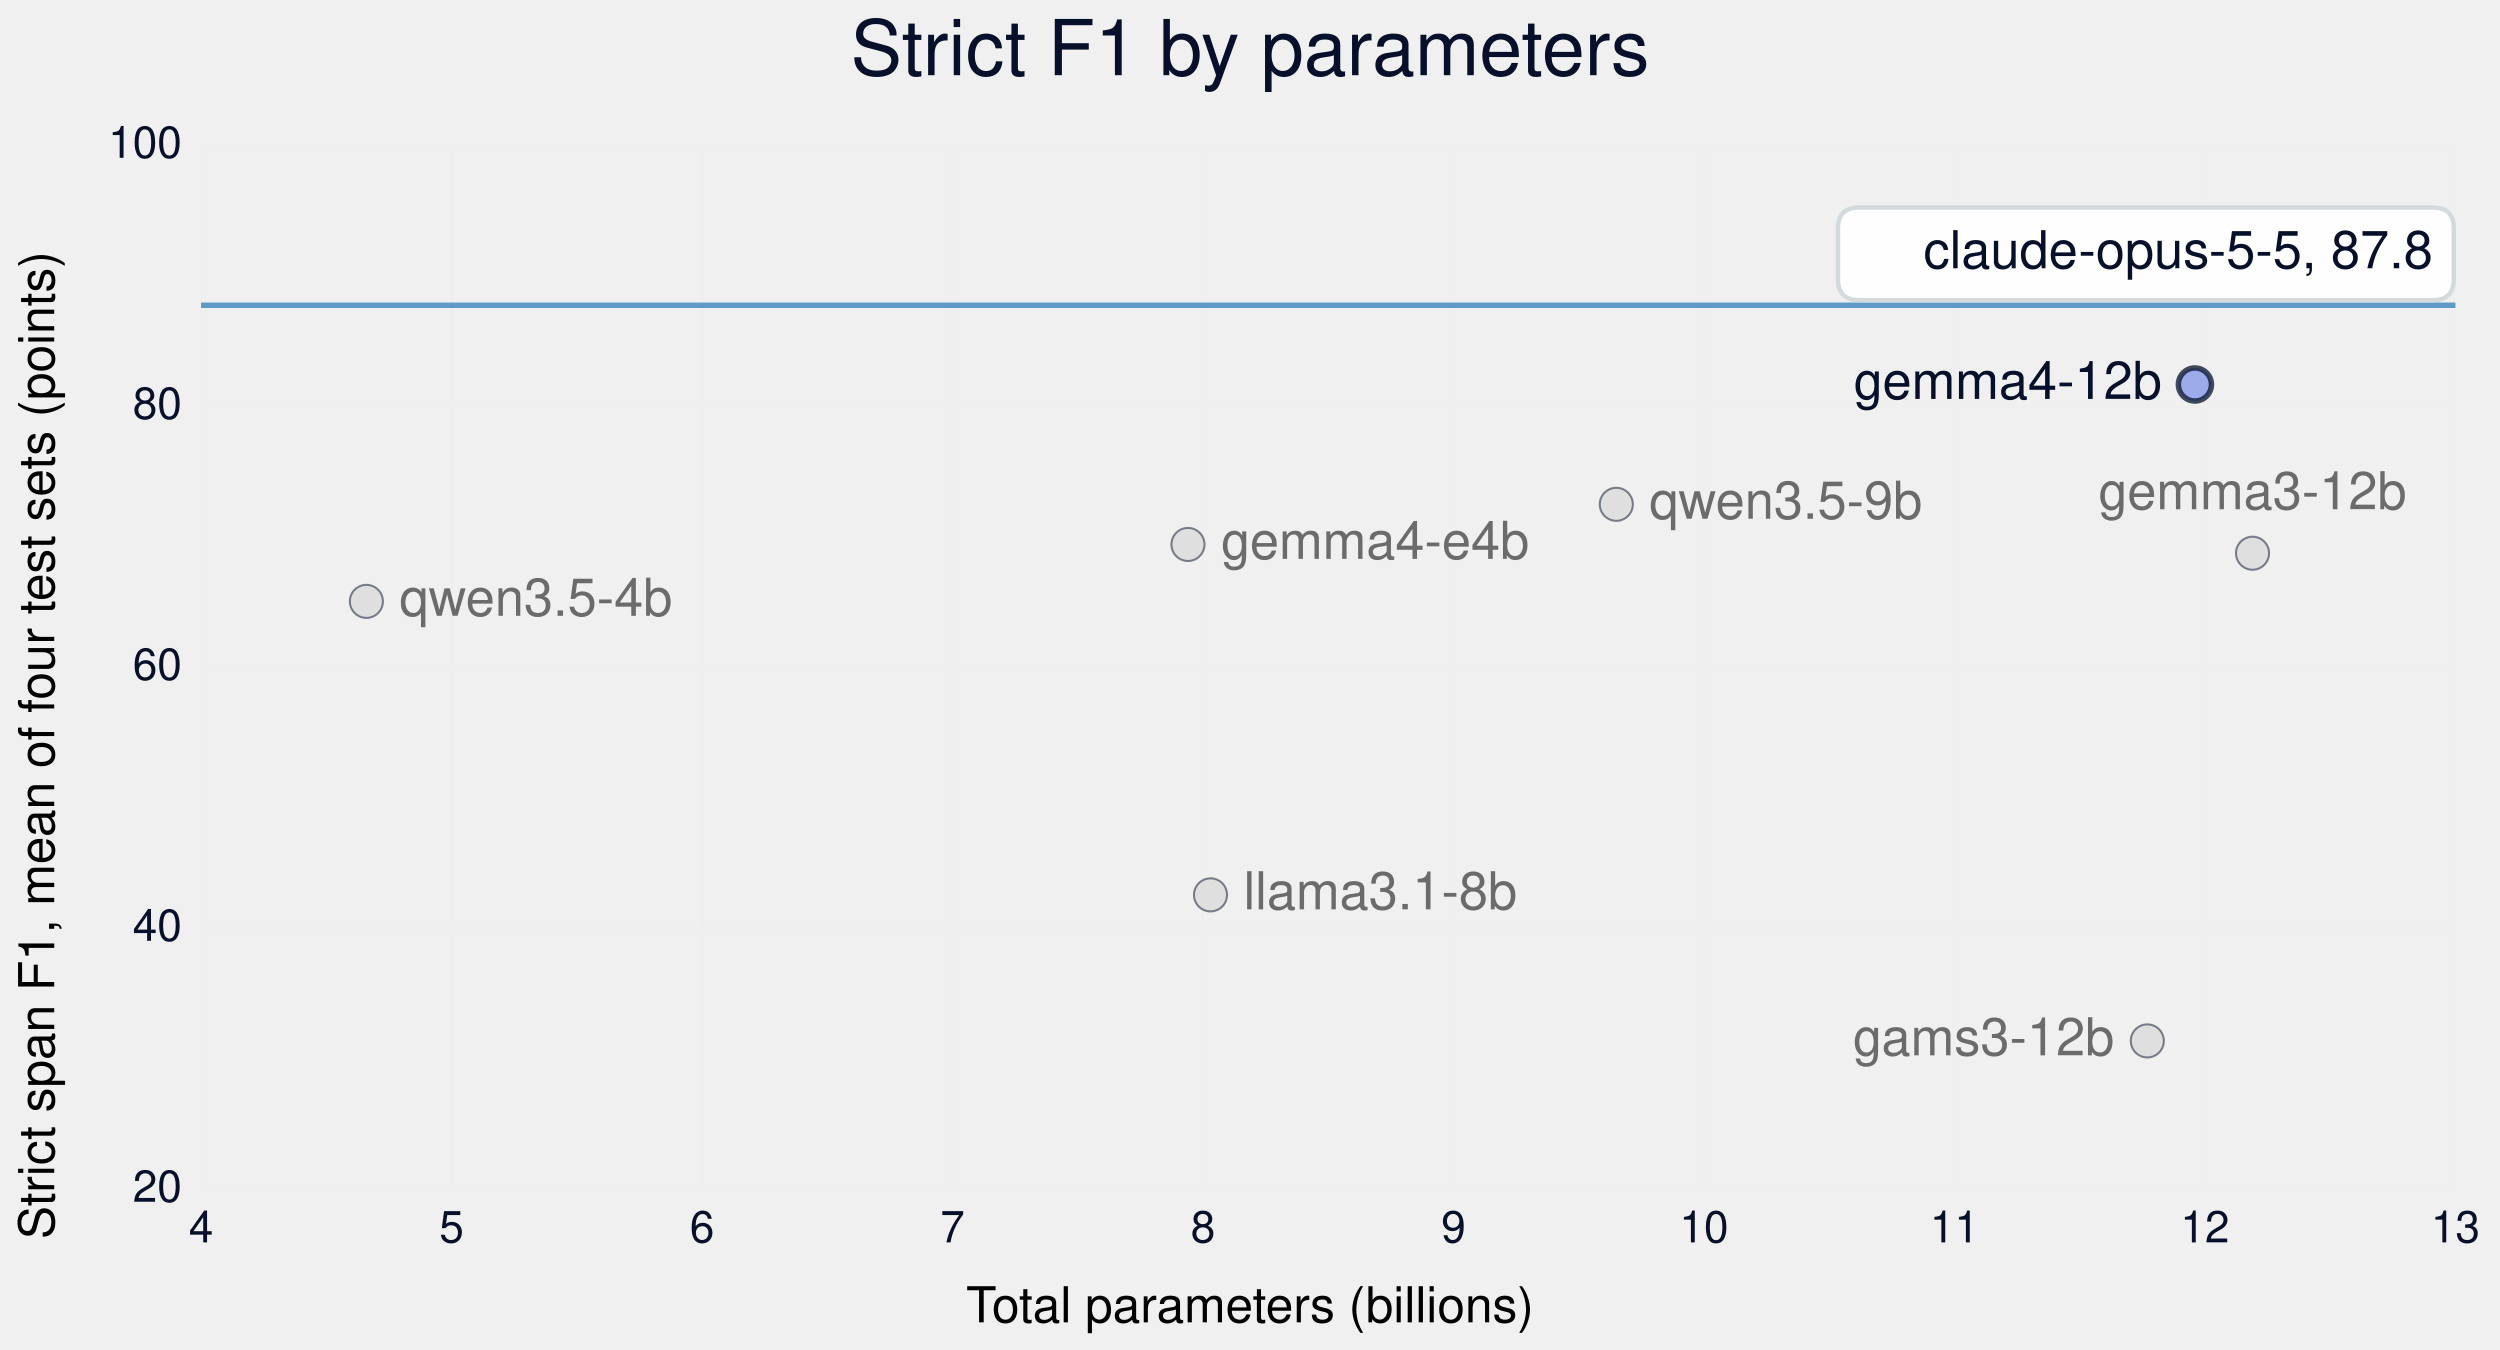
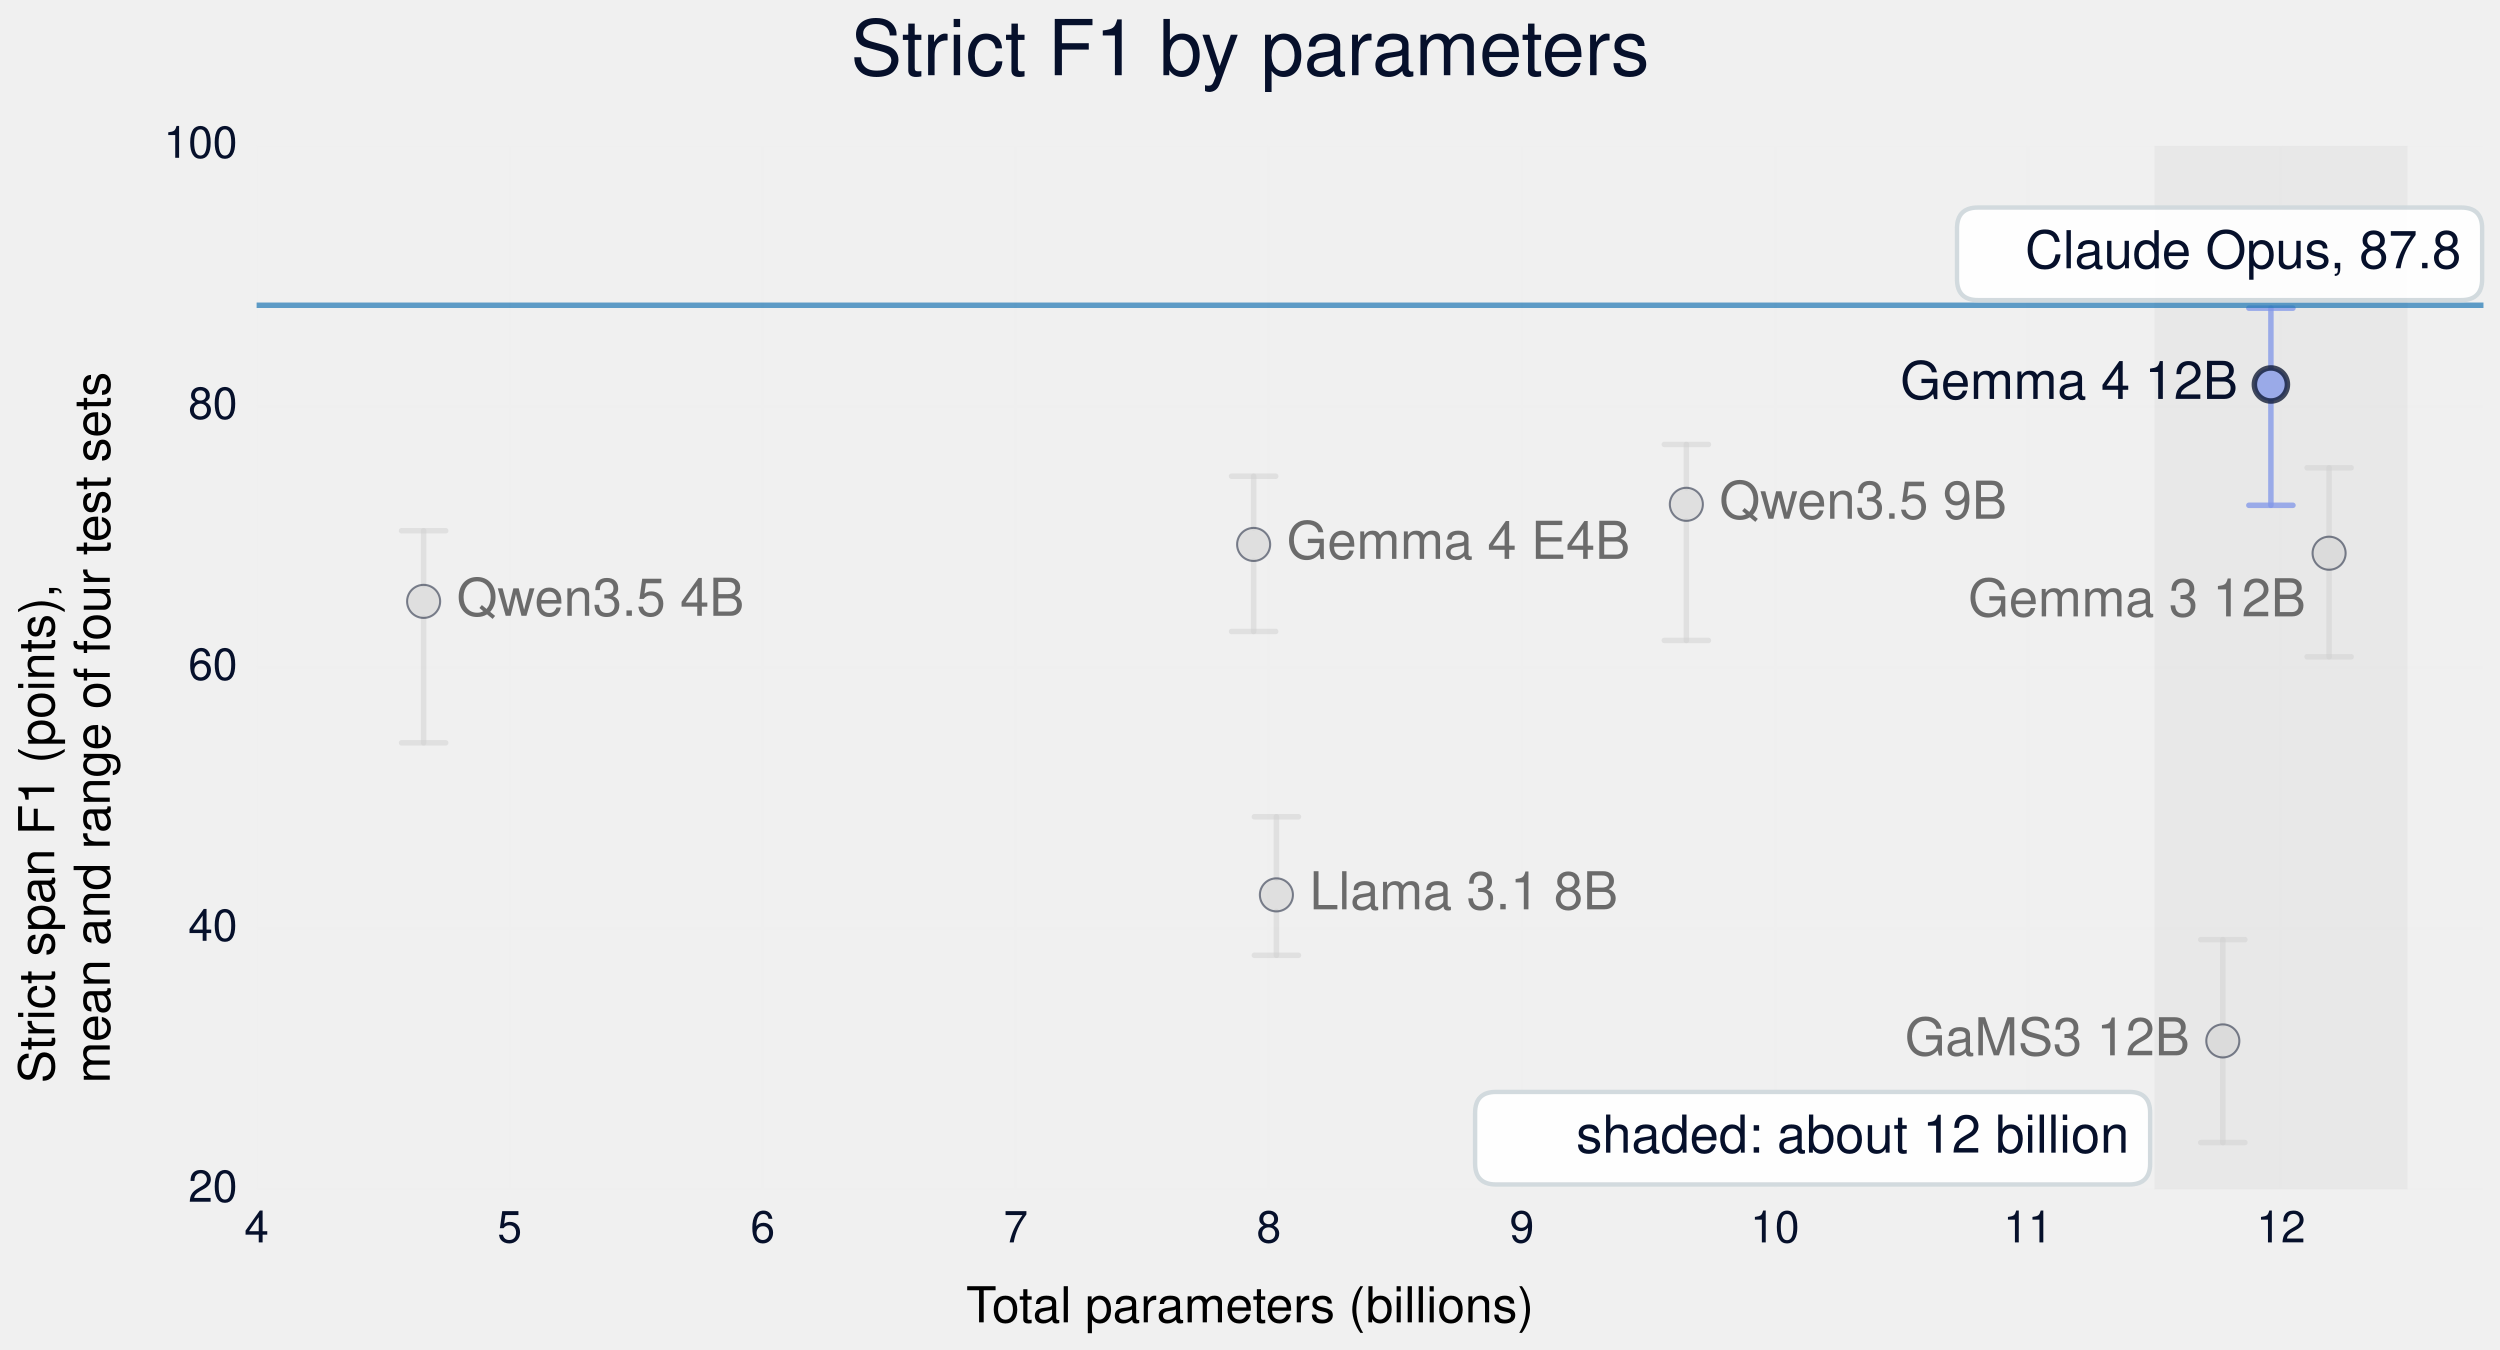
<svg xmlns="http://www.w3.org/2000/svg" xmlns:xlink="http://www.w3.org/1999/xlink" width="453.6pt" height="244.8pt" viewBox="0 0 453.6 244.8" version="1.1">
  <defs>
    <style type="text/css">*{stroke-linejoin: round; stroke-linecap: butt}</style>
  </defs>
  <g id="figure_1">
    <g id="patch_1">
      <path d="M 0 244.8  L 453.6 244.8  L 453.6 0  L 0 0  L 0 244.8  z " style="fill: none" />
    </g>
    <g id="axes_1">
      <g id="patch_2">
-         <path d="M 36.481 215.846  L 445.51 215.846  L 445.51 26.421  L 36.481 26.421  L 36.481 215.846  z " style="fill: none" />
+         <path d="M 46.559 215.846  L 450.6 215.846  L 450.6 26.421  L 46.559 26.421  L 46.559 215.846  z " style="fill: none" />
      </g>
      <g id="matplotlib.axis_1">
        <g id="xtick_1">
          <g id="line2d_1">
-             <path d="M 36.481 215.846  L 36.481 26.421  " clip-path="url(#p83cd4e5845)" style="fill: none; stroke: #efefef; stroke-width: 0.5; stroke-linecap: square" />
+             <path d="M 46.559 215.846  L 46.559 26.421  " clip-path="url(#p31c8356809)" style="fill: none; stroke: #efefef; stroke-width: 0.5; stroke-linecap: square" />
          </g>
          <g id="line2d_2" />
          <g id="text_1">
-             <text style="font-size: 8px; font-family: 'Instrument Sans', 'Helvetica', 'Arial', sans-serif; text-anchor: middle; fill: #06102b" x="36.481" y="225.425" transform="rotate(-0 36.48103 225.4252)">4</text>
+             <text style="font-size: 8px; font-family: 'Instrument Sans', 'Helvetica', 'Arial', sans-serif; text-anchor: middle; fill: #06102b" x="46.559" y="225.425" transform="rotate(-0 46.55906 225.4252)">4</text>
          </g>
        </g>
        <g id="xtick_2">
          <g id="line2d_3">
-             <path d="M 81.929 215.846  L 81.929 26.421  " clip-path="url(#p83cd4e5845)" style="fill: none; stroke: #efefef; stroke-width: 0.5; stroke-linecap: square" />
+             <path d="M 92.473 215.846  L 92.473 26.421  " clip-path="url(#p31c8356809)" style="fill: none; stroke: #efefef; stroke-width: 0.5; stroke-linecap: square" />
          </g>
          <g id="line2d_4" />
          <g id="text_2">
-             <text style="font-size: 8px; font-family: 'Instrument Sans', 'Helvetica', 'Arial', sans-serif; text-anchor: middle; fill: #06102b" x="81.929" y="225.425" transform="rotate(-0 81.92867 225.4252)">5</text>
+             <text style="font-size: 8px; font-family: 'Instrument Sans', 'Helvetica', 'Arial', sans-serif; text-anchor: middle; fill: #06102b" x="92.473" y="225.425" transform="rotate(-0 92.47278 225.4252)">5</text>
          </g>
        </g>
        <g id="xtick_3">
          <g id="line2d_5">
-             <path d="M 127.376 215.846  L 127.376 26.421  " clip-path="url(#p83cd4e5845)" style="fill: none; stroke: #efefef; stroke-width: 0.5; stroke-linecap: square" />
+             <path d="M 138.386 215.846  L 138.386 26.421  " clip-path="url(#p31c8356809)" style="fill: none; stroke: #efefef; stroke-width: 0.5; stroke-linecap: square" />
          </g>
          <g id="line2d_6" />
          <g id="text_3">
-             <text style="font-size: 8px; font-family: 'Instrument Sans', 'Helvetica', 'Arial', sans-serif; text-anchor: middle; fill: #06102b" x="127.376" y="225.425" transform="rotate(-0 127.3763 225.4252)">6</text>
+             <text style="font-size: 8px; font-family: 'Instrument Sans', 'Helvetica', 'Arial', sans-serif; text-anchor: middle; fill: #06102b" x="138.386" y="225.425" transform="rotate(-0 138.3865 225.4252)">6</text>
          </g>
        </g>
        <g id="xtick_4">
          <g id="line2d_7">
-             <path d="M 172.824 215.846  L 172.824 26.421  " clip-path="url(#p83cd4e5845)" style="fill: none; stroke: #efefef; stroke-width: 0.5; stroke-linecap: square" />
+             <path d="M 184.3 215.846  L 184.3 26.421  " clip-path="url(#p31c8356809)" style="fill: none; stroke: #efefef; stroke-width: 0.5; stroke-linecap: square" />
          </g>
          <g id="line2d_8" />
          <g id="text_4">
-             <text style="font-size: 8px; font-family: 'Instrument Sans', 'Helvetica', 'Arial', sans-serif; text-anchor: middle; fill: #06102b" x="172.824" y="225.425" transform="rotate(-0 172.8239 225.4252)">7</text>
+             <text style="font-size: 8px; font-family: 'Instrument Sans', 'Helvetica', 'Arial', sans-serif; text-anchor: middle; fill: #06102b" x="184.3" y="225.425" transform="rotate(-0 184.3002 225.4252)">7</text>
          </g>
        </g>
        <g id="xtick_5">
          <g id="line2d_9">
-             <path d="M 218.272 215.846  L 218.272 26.421  " clip-path="url(#p83cd4e5845)" style="fill: none; stroke: #efefef; stroke-width: 0.5; stroke-linecap: square" />
+             <path d="M 230.214 215.846  L 230.214 26.421  " clip-path="url(#p31c8356809)" style="fill: none; stroke: #efefef; stroke-width: 0.5; stroke-linecap: square" />
          </g>
          <g id="line2d_10" />
          <g id="text_5">
-             <text style="font-size: 8px; font-family: 'Instrument Sans', 'Helvetica', 'Arial', sans-serif; text-anchor: middle; fill: #06102b" x="218.272" y="225.425" transform="rotate(-0 218.2716 225.4252)">8</text>
+             <text style="font-size: 8px; font-family: 'Instrument Sans', 'Helvetica', 'Arial', sans-serif; text-anchor: middle; fill: #06102b" x="230.214" y="225.425" transform="rotate(-0 230.2139 225.4252)">8</text>
          </g>
        </g>
        <g id="xtick_6">
          <g id="line2d_11">
-             <path d="M 263.719 215.846  L 263.719 26.421  " clip-path="url(#p83cd4e5845)" style="fill: none; stroke: #efefef; stroke-width: 0.5; stroke-linecap: square" />
+             <path d="M 276.128 215.846  L 276.128 26.421  " clip-path="url(#p31c8356809)" style="fill: none; stroke: #efefef; stroke-width: 0.5; stroke-linecap: square" />
          </g>
          <g id="line2d_12" />
          <g id="text_6">
-             <text style="font-size: 8px; font-family: 'Instrument Sans', 'Helvetica', 'Arial', sans-serif; text-anchor: middle; fill: #06102b" x="263.719" y="225.425" transform="rotate(-0 263.7192 225.4252)">9</text>
+             <text style="font-size: 8px; font-family: 'Instrument Sans', 'Helvetica', 'Arial', sans-serif; text-anchor: middle; fill: #06102b" x="276.128" y="225.425" transform="rotate(-0 276.1276 225.4252)">9</text>
          </g>
        </g>
        <g id="xtick_7">
          <g id="line2d_13">
-             <path d="M 309.167 215.846  L 309.167 26.421  " clip-path="url(#p83cd4e5845)" style="fill: none; stroke: #efefef; stroke-width: 0.5; stroke-linecap: square" />
+             <path d="M 322.041 215.846  L 322.041 26.421  " clip-path="url(#p31c8356809)" style="fill: none; stroke: #efefef; stroke-width: 0.5; stroke-linecap: square" />
          </g>
          <g id="line2d_14" />
          <g id="text_7">
-             <text style="font-size: 8px; font-family: 'Instrument Sans', 'Helvetica', 'Arial', sans-serif; text-anchor: middle; fill: #06102b" x="309.167" y="225.425" transform="rotate(-0 309.1669 225.4252)">10</text>
+             <text style="font-size: 8px; font-family: 'Instrument Sans', 'Helvetica', 'Arial', sans-serif; text-anchor: middle; fill: #06102b" x="322.041" y="225.425" transform="rotate(-0 322.0414 225.4252)">10</text>
          </g>
        </g>
        <g id="xtick_8">
          <g id="line2d_15">
-             <path d="M 354.614 215.846  L 354.614 26.421  " clip-path="url(#p83cd4e5845)" style="fill: none; stroke: #efefef; stroke-width: 0.5; stroke-linecap: square" />
+             <path d="M 367.955 215.846  L 367.955 26.421  " clip-path="url(#p31c8356809)" style="fill: none; stroke: #efefef; stroke-width: 0.5; stroke-linecap: square" />
          </g>
          <g id="line2d_16" />
          <g id="text_8">
-             <text style="font-size: 8px; font-family: 'Instrument Sans', 'Helvetica', 'Arial', sans-serif; text-anchor: middle; fill: #06102b" x="354.614" y="225.425" transform="rotate(-0 354.6145 225.4252)">11</text>
+             <text style="font-size: 8px; font-family: 'Instrument Sans', 'Helvetica', 'Arial', sans-serif; text-anchor: middle; fill: #06102b" x="367.955" y="225.425" transform="rotate(-0 367.9551 225.4252)">11</text>
          </g>
        </g>
        <g id="xtick_9">
          <g id="line2d_17">
-             <path d="M 400.062 215.846  L 400.062 26.421  " clip-path="url(#p83cd4e5845)" style="fill: none; stroke: #efefef; stroke-width: 0.5; stroke-linecap: square" />
+             <path d="M 413.869 215.846  L 413.869 26.421  " clip-path="url(#p31c8356809)" style="fill: none; stroke: #efefef; stroke-width: 0.5; stroke-linecap: square" />
          </g>
          <g id="line2d_18" />
          <g id="text_9">
-             <text style="font-size: 8px; font-family: 'Instrument Sans', 'Helvetica', 'Arial', sans-serif; text-anchor: middle; fill: #06102b" x="400.062" y="225.425" transform="rotate(-0 400.0621 225.4252)">12</text>
-           </g>
-         </g>
-         <g id="xtick_10">
+             <text style="font-size: 8px; font-family: 'Instrument Sans', 'Helvetica', 'Arial', sans-serif; text-anchor: middle; fill: #06102b" x="413.869" y="225.425" transform="rotate(-0 413.8688 225.4252)">12</text>
+           </g>
+         </g>
+       </g>
+       <g id="matplotlib.axis_2">
+         <g id="ytick_1">
          <g id="line2d_19">
-             <path d="M 445.51 215.846  L 445.51 26.421  " clip-path="url(#p83cd4e5845)" style="fill: none; stroke: #efefef; stroke-width: 0.5; stroke-linecap: square" />
+             <path d="M 46.559 215.846  L 450.6 215.846  " clip-path="url(#p31c8356809)" style="fill: none; stroke: #efefef; stroke-width: 0.5; stroke-linecap: square" />
          </g>
          <g id="line2d_20" />
          <g id="text_10">
-             <text style="font-size: 8px; font-family: 'Instrument Sans', 'Helvetica', 'Arial', sans-serif; text-anchor: middle; fill: #06102b" x="445.51" y="225.425" transform="rotate(-0 445.5098 225.4252)">13</text>
-           </g>
-         </g>
-       </g>
-       <g id="matplotlib.axis_2">
-         <g id="ytick_1">
+             <text style="font-size: 8px; font-family: 'Instrument Sans', 'Helvetica', 'Arial', sans-serif; text-anchor: end; fill: #06102b" x="43.059" y="218.054" transform="rotate(-0 43.05906 218.054)">20</text>
+           </g>
+         </g>
+         <g id="ytick_2">
          <g id="line2d_21">
-             <path d="M 36.481 215.846  L 445.51 215.846  " clip-path="url(#p83cd4e5845)" style="fill: none; stroke: #efefef; stroke-width: 0.5; stroke-linecap: square" />
+             <path d="M 46.559 168.49  L 450.6 168.49  " clip-path="url(#p31c8356809)" style="fill: none; stroke: #efefef; stroke-width: 0.5; stroke-linecap: square" />
          </g>
          <g id="line2d_22" />
          <g id="text_11">
-             <text style="font-size: 8px; font-family: 'Instrument Sans', 'Helvetica', 'Arial', sans-serif; text-anchor: end; fill: #06102b" x="32.981" y="218.054" transform="rotate(-0 32.98103 218.054)">20</text>
-           </g>
-         </g>
-         <g id="ytick_2">
+             <text style="font-size: 8px; font-family: 'Instrument Sans', 'Helvetica', 'Arial', sans-serif; text-anchor: end; fill: #06102b" x="43.059" y="170.698" transform="rotate(-0 43.05906 170.6977)">40</text>
+           </g>
+         </g>
+         <g id="ytick_3">
          <g id="line2d_23">
-             <path d="M 36.481 168.49  L 445.51 168.49  " clip-path="url(#p83cd4e5845)" style="fill: none; stroke: #efefef; stroke-width: 0.5; stroke-linecap: square" />
+             <path d="M 46.559 121.134  L 450.6 121.134  " clip-path="url(#p31c8356809)" style="fill: none; stroke: #efefef; stroke-width: 0.5; stroke-linecap: square" />
          </g>
          <g id="line2d_24" />
          <g id="text_12">
-             <text style="font-size: 8px; font-family: 'Instrument Sans', 'Helvetica', 'Arial', sans-serif; text-anchor: end; fill: #06102b" x="32.981" y="170.698" transform="rotate(-0 32.98103 170.6977)">40</text>
-           </g>
-         </g>
-         <g id="ytick_3">
+             <text style="font-size: 8px; font-family: 'Instrument Sans', 'Helvetica', 'Arial', sans-serif; text-anchor: end; fill: #06102b" x="43.059" y="123.341" transform="rotate(-0 43.05906 123.3414)">60</text>
+           </g>
+         </g>
+         <g id="ytick_4">
          <g id="line2d_25">
-             <path d="M 36.481 121.134  L 445.51 121.134  " clip-path="url(#p83cd4e5845)" style="fill: none; stroke: #efefef; stroke-width: 0.5; stroke-linecap: square" />
+             <path d="M 46.559 73.778  L 450.6 73.778  " clip-path="url(#p31c8356809)" style="fill: none; stroke: #efefef; stroke-width: 0.5; stroke-linecap: square" />
          </g>
          <g id="line2d_26" />
          <g id="text_13">
-             <text style="font-size: 8px; font-family: 'Instrument Sans', 'Helvetica', 'Arial', sans-serif; text-anchor: end; fill: #06102b" x="32.981" y="123.341" transform="rotate(-0 32.98103 123.3414)">60</text>
-           </g>
-         </g>
-         <g id="ytick_4">
+             <text style="font-size: 8px; font-family: 'Instrument Sans', 'Helvetica', 'Arial', sans-serif; text-anchor: end; fill: #06102b" x="43.059" y="75.985" transform="rotate(-0 43.05906 75.98513)">80</text>
+           </g>
+         </g>
+         <g id="ytick_5">
          <g id="line2d_27">
-             <path d="M 36.481 73.778  L 445.51 73.778  " clip-path="url(#p83cd4e5845)" style="fill: none; stroke: #efefef; stroke-width: 0.5; stroke-linecap: square" />
+             <path d="M 46.559 26.421  L 450.6 26.421  " clip-path="url(#p31c8356809)" style="fill: none; stroke: #efefef; stroke-width: 0.5; stroke-linecap: square" />
          </g>
          <g id="line2d_28" />
          <g id="text_14">
-             <text style="font-size: 8px; font-family: 'Instrument Sans', 'Helvetica', 'Arial', sans-serif; text-anchor: end; fill: #06102b" x="32.981" y="75.985" transform="rotate(-0 32.98103 75.98513)">80</text>
-           </g>
-         </g>
-         <g id="ytick_5">
-           <g id="line2d_29">
-             <path d="M 36.481 26.421  L 445.51 26.421  " clip-path="url(#p83cd4e5845)" style="fill: none; stroke: #efefef; stroke-width: 0.5; stroke-linecap: square" />
-           </g>
-           <g id="line2d_30" />
-           <g id="text_15">
-             <text style="font-size: 8px; font-family: 'Instrument Sans', 'Helvetica', 'Arial', sans-serif; text-anchor: end; fill: #06102b" x="32.981" y="28.629" transform="rotate(-0 32.98103 28.62884)">100</text>
-           </g>
-         </g>
+             <text style="font-size: 8px; font-family: 'Instrument Sans', 'Helvetica', 'Arial', sans-serif; text-anchor: end; fill: #06102b" x="43.059" y="28.629" transform="rotate(-0 43.05906 28.62884)">100</text>
+           </g>
+         </g>
+       </g>
+       <g id="patch_3">
+         <path d="M 390.912 215.846  L 436.826 215.846  L 436.826 26.421  L 390.912 26.421  z " clip-path="url(#p31c8356809)" style="fill: #cfcfcf; opacity: 0.25" />
+       </g>
+       <g id="patch_4">
+         <path d="M 76.862 112.113  Q 76.862 123.444 76.862 134.776  " clip-path="url(#p31c8356809)" style="fill: none; opacity: 0.5; stroke: #cfcfcf; stroke-linecap: round" />
+         <path d="M 72.862 134.776  L 72.862 134.776  L 80.862 134.776  L 80.862 134.776  " clip-path="url(#p31c8356809)" style="fill: none; opacity: 0.5; stroke: #cfcfcf; stroke-linecap: round" />
+       </g>
+       <g id="patch_5">
+         <path d="M 76.862 106.114  Q 76.862 101.206 76.862 96.298  " clip-path="url(#p31c8356809)" style="fill: none; opacity: 0.5; stroke: #cfcfcf; stroke-linecap: round" />
+         <path d="M 80.862 96.298  L 80.862 96.298  L 72.862 96.298  L 72.862 96.298  " clip-path="url(#p31c8356809)" style="fill: none; opacity: 0.5; stroke: #cfcfcf; stroke-linecap: round" />
+       </g>
+       <g id="patch_6">
+         <path d="M 227.459 101.787  Q 227.459 108.18 227.459 114.572  " clip-path="url(#p31c8356809)" style="fill: none; opacity: 0.5; stroke: #cfcfcf; stroke-linecap: round" />
+         <path d="M 223.459 114.572  L 223.459 114.572  L 231.459 114.572  L 231.459 114.572  " clip-path="url(#p31c8356809)" style="fill: none; opacity: 0.5; stroke: #cfcfcf; stroke-linecap: round" />
+       </g>
+       <g id="patch_7">
+         <path d="M 227.459 95.783  Q 227.459 91.095 227.459 86.406  " clip-path="url(#p31c8356809)" style="fill: none; opacity: 0.5; stroke: #cfcfcf; stroke-linecap: round" />
+         <path d="M 231.459 86.406  L 231.459 86.406  L 223.459 86.406  L 223.459 86.406  " clip-path="url(#p31c8356809)" style="fill: none; opacity: 0.5; stroke: #cfcfcf; stroke-linecap: round" />
+       </g>
+       <g id="patch_8">
+         <path d="M 231.591 165.366  Q 231.591 169.348 231.591 173.33  " clip-path="url(#p31c8356809)" style="fill: none; opacity: 0.5; stroke: #cfcfcf; stroke-linecap: round" />
+         <path d="M 227.591 173.33  L 227.591 173.33  L 235.591 173.33  L 235.591 173.33  " clip-path="url(#p31c8356809)" style="fill: none; opacity: 0.5; stroke: #cfcfcf; stroke-linecap: round" />
+       </g>
+       <g id="patch_9">
+         <path d="M 231.591 159.366  Q 231.591 153.781 231.591 148.197  " clip-path="url(#p31c8356809)" style="fill: none; opacity: 0.5; stroke: #cfcfcf; stroke-linecap: round" />
+         <path d="M 235.591 148.197  L 235.591 148.197  L 227.591 148.197  L 227.591 148.197  " clip-path="url(#p31c8356809)" style="fill: none; opacity: 0.5; stroke: #cfcfcf; stroke-linecap: round" />
+       </g>
+       <g id="patch_10">
+         <path d="M 305.972 94.504  Q 305.972 105.354 305.972 116.204  " clip-path="url(#p31c8356809)" style="fill: none; opacity: 0.5; stroke: #cfcfcf; stroke-linecap: round" />
+         <path d="M 301.972 116.204  L 301.972 116.204  L 309.972 116.204  L 309.972 116.204  " clip-path="url(#p31c8356809)" style="fill: none; opacity: 0.5; stroke: #cfcfcf; stroke-linecap: round" />
+       </g>
+       <g id="patch_11">
+         <path d="M 305.972 88.505  Q 305.972 84.573 305.972 80.642  " clip-path="url(#p31c8356809)" style="fill: none; opacity: 0.5; stroke: #cfcfcf; stroke-linecap: round" />
+         <path d="M 309.972 80.642  L 309.972 80.642  L 301.972 80.642  L 301.972 80.642  " clip-path="url(#p31c8356809)" style="fill: none; opacity: 0.5; stroke: #cfcfcf; stroke-linecap: round" />
+       </g>
+       <g id="patch_12">
+         <path d="M 403.309 191.867  Q 403.309 199.588 403.309 207.308  " clip-path="url(#p31c8356809)" style="fill: none; opacity: 0.5; stroke: #cfcfcf; stroke-linecap: round" />
+         <path d="M 399.309 207.308  L 399.309 207.308  L 407.309 207.308  L 407.309 207.308  " clip-path="url(#p31c8356809)" style="fill: none; opacity: 0.5; stroke: #cfcfcf; stroke-linecap: round" />
+       </g>
+       <g id="patch_13">
+         <path d="M 403.309 185.862  Q 403.309 178.175 403.309 170.487  " clip-path="url(#p31c8356809)" style="fill: none; opacity: 0.5; stroke: #cfcfcf; stroke-linecap: round" />
+         <path d="M 407.309 170.487  L 407.309 170.487  L 399.309 170.487  L 399.309 170.487  " clip-path="url(#p31c8356809)" style="fill: none; opacity: 0.5; stroke: #cfcfcf; stroke-linecap: round" />
+       </g>
+       <g id="patch_14">
+         <path d="M 422.592 103.372  Q 422.592 111.27 422.592 119.168  " clip-path="url(#p31c8356809)" style="fill: none; opacity: 0.5; stroke: #cfcfcf; stroke-linecap: round" />
+         <path d="M 418.592 119.168  L 418.592 119.168  L 426.592 119.168  L 426.592 119.168  " clip-path="url(#p31c8356809)" style="fill: none; opacity: 0.5; stroke: #cfcfcf; stroke-linecap: round" />
+       </g>
+       <g id="patch_15">
+         <path d="M 422.592 97.375  Q 422.592 91.126 422.592 84.876  " clip-path="url(#p31c8356809)" style="fill: none; opacity: 0.5; stroke: #cfcfcf; stroke-linecap: round" />
+         <path d="M 426.592 84.876  L 426.592 84.876  L 418.592 84.876  L 418.592 84.876  " clip-path="url(#p31c8356809)" style="fill: none; opacity: 0.5; stroke: #cfcfcf; stroke-linecap: round" />
      </g>
      <g id="PathCollection_1">
        <defs>
          <path id="m87fccac1c2" d="M 0 3  C 0.796 3 1.559 2.684 2.121 2.121  C 2.684 1.559 3 0.796 3 0  C 3 -0.796 2.684 -1.559 2.121 -2.121  C 1.559 -2.684 0.796 -3 0 -3  C -0.796 -3 -1.559 -2.684 -2.121 -2.121  C -2.684 -1.559 -3 -0.796 -3 0  C -3 0.796 -2.684 1.559 -2.121 2.121  C -1.559 2.684 -0.796 3 0 3  z " style="stroke: #06102b; stroke-opacity: 0.5; stroke-width: 0.375" />
        </defs>
-         <g clip-path="url(#p83cd4e5845)">
-           <use xlink:href="#m87fccac1c2" x="66.476" y="109.115" style="fill: #cfcfcf; fill-opacity: 0.5; stroke: #06102b; stroke-opacity: 0.5; stroke-width: 0.375" />
-           <use xlink:href="#m87fccac1c2" x="215.545" y="98.784" style="fill: #cfcfcf; fill-opacity: 0.5; stroke: #06102b; stroke-opacity: 0.5; stroke-width: 0.375" />
-           <use xlink:href="#m87fccac1c2" x="219.635" y="162.365" style="fill: #cfcfcf; fill-opacity: 0.5; stroke: #06102b; stroke-opacity: 0.5; stroke-width: 0.375" />
-           <use xlink:href="#m87fccac1c2" x="293.26" y="91.504" style="fill: #cfcfcf; fill-opacity: 0.5; stroke: #06102b; stroke-opacity: 0.5; stroke-width: 0.375" />
-           <use xlink:href="#m87fccac1c2" x="389.609" y="188.863" style="fill: #cfcfcf; fill-opacity: 0.5; stroke: #06102b; stroke-opacity: 0.5; stroke-width: 0.375" />
-           <use xlink:href="#m87fccac1c2" x="408.697" y="100.376" style="fill: #cfcfcf; fill-opacity: 0.5; stroke: #06102b; stroke-opacity: 0.5; stroke-width: 0.375" />
-         </g>
+         <g clip-path="url(#p31c8356809)">
+           <use xlink:href="#m87fccac1c2" x="76.862" y="109.115" style="fill: #cfcfcf; fill-opacity: 0.5; stroke: #06102b; stroke-opacity: 0.5; stroke-width: 0.375" />
+           <use xlink:href="#m87fccac1c2" x="227.459" y="98.784" style="fill: #cfcfcf; fill-opacity: 0.5; stroke: #06102b; stroke-opacity: 0.5; stroke-width: 0.375" />
+           <use xlink:href="#m87fccac1c2" x="231.591" y="162.365" style="fill: #cfcfcf; fill-opacity: 0.5; stroke: #06102b; stroke-opacity: 0.5; stroke-width: 0.375" />
+           <use xlink:href="#m87fccac1c2" x="305.972" y="91.504" style="fill: #cfcfcf; fill-opacity: 0.5; stroke: #06102b; stroke-opacity: 0.5; stroke-width: 0.375" />
+           <use xlink:href="#m87fccac1c2" x="403.309" y="188.863" style="fill: #cfcfcf; fill-opacity: 0.5; stroke: #06102b; stroke-opacity: 0.5; stroke-width: 0.375" />
+           <use xlink:href="#m87fccac1c2" x="422.592" y="100.376" style="fill: #cfcfcf; fill-opacity: 0.5; stroke: #06102b; stroke-opacity: 0.5; stroke-width: 0.375" />
+         </g>
+       </g>
+       <g id="patch_16">
+         <path d="M 412.032 72.761  Q 412.032 82.222 412.032 91.682  " clip-path="url(#p31c8356809)" style="fill: none; opacity: 0.75; stroke: #8096e8; stroke-linecap: round" />
+         <path d="M 408.032 91.682  L 408.032 91.682  L 416.032 91.682  L 416.032 91.682  " clip-path="url(#p31c8356809)" style="fill: none; opacity: 0.75; stroke: #8096e8; stroke-linecap: round" />
+       </g>
+       <g id="patch_17">
+         <path d="M 412.032 66.764  Q 412.032 61.34 412.032 55.917  " clip-path="url(#p31c8356809)" style="fill: none; opacity: 0.75; stroke: #8096e8; stroke-linecap: round" />
+         <path d="M 416.032 55.917  L 416.032 55.917  L 408.032 55.917  L 408.032 55.917  " clip-path="url(#p31c8356809)" style="fill: none; opacity: 0.75; stroke: #8096e8; stroke-linecap: round" />
      </g>
      <g id="PathCollection_2">
        <defs>
          <path id="mb6006e37dc" d="M 0 3  C 0.796 3 1.559 2.684 2.121 2.121  C 2.684 1.559 3 0.796 3 0  C 3 -0.796 2.684 -1.559 2.121 -2.121  C 1.559 -2.684 0.796 -3 0 -3  C -0.796 -3 -1.559 -2.684 -2.121 -2.121  C -2.684 -1.559 -3 -0.796 -3 0  C -3 0.796 -2.684 1.559 -2.121 2.121  C -1.559 2.684 -0.796 3 0 3  z " style="stroke: #06102b; stroke-opacity: 0.75" />
        </defs>
-         <g clip-path="url(#p83cd4e5845)">
-           <use xlink:href="#mb6006e37dc" x="398.244" y="69.762" style="fill: #8096e8; fill-opacity: 0.75; stroke: #06102b; stroke-opacity: 0.75" />
+         <g clip-path="url(#p31c8356809)">
+           <use xlink:href="#mb6006e37dc" x="412.032" y="69.762" style="fill: #8096e8; fill-opacity: 0.75; stroke: #06102b; stroke-opacity: 0.75" />
        </g>
      </g>
      <g id="LineCollection_1">
-         <path d="M 36.481 55.387  L 445.51 55.387  " clip-path="url(#p83cd4e5845)" style="fill: none; stroke: #1f77b4; stroke-opacity: 0.7" />
+         <path d="M 46.559 55.387  L 450.6 55.387  " clip-path="url(#p31c8356809)" style="fill: none; stroke: #1f77b4; stroke-opacity: 0.7" />
+       </g>
+       <g id="text_15">
+         <g id="patch_18">
+           <path d="M 358.879 54.451  L 446.559 54.451  Q 450.359 54.451 450.359 50.651  L 450.359 41.457  Q 450.359 37.657 446.559 37.657  L 358.879 37.657  Q 355.079 37.657 355.079 41.457  L 355.079 50.651  Q 355.079 54.451 358.879 54.451  z " style="fill: #ffffff; opacity: 0.92; stroke: #cfd8dc; stroke-width: 0.8; stroke-linejoin: miter" />
+         </g>
+         <text style="font-size: 9.5px; font-family: 'Instrument Sans', 'Helvetica', 'Arial', sans-serif; text-anchor: end; fill: #06102b" x="446.559" y="48.676" transform="rotate(-0 446.5594 48.67568)">Claude Opus, 87.8</text>
      </g>
      <g id="text_16">
-         <g id="patch_3">
-           <path d="M 337.285 54.451  L 441.419 54.451  Q 445.219 54.451 445.219 50.651  L 445.219 41.457  Q 445.219 37.657 441.419 37.657  L 337.285 37.657  Q 333.485 37.657 333.485 41.457  L 333.485 50.651  Q 333.485 54.451 337.285 54.451  z " style="fill: #ffffff; opacity: 0.92; stroke: #cfd8dc; stroke-width: 0.8; stroke-linejoin: miter" />
-         </g>
-         <text style="font-size: 9.5px; font-family: 'Instrument Sans', 'Helvetica', 'Arial', sans-serif; text-anchor: end; fill: #06102b" x="441.419" y="48.676" transform="rotate(-0 441.4195 48.67568)">claude-opus-5-5, 87.8</text>
+         <g id="patch_19">
+           <path d="M 271.443 214.911  L 386.321 214.911  Q 390.121 214.911 390.121 211.111  L 390.121 201.917  Q 390.121 198.117 386.321 198.117  L 271.443 198.117  Q 267.643 198.117 267.643 201.917  L 267.643 211.111  Q 267.643 214.911 271.443 214.911  z " style="fill: #ffffff; opacity: 0.92; stroke: #cfd8dc; stroke-width: 0.8; stroke-linejoin: miter" />
+         </g>
+         <text style="font-size: 9.5px; font-family: 'Instrument Sans', 'Helvetica', 'Arial', sans-serif; text-anchor: end; fill: #06102b" x="386.321" y="209.135" transform="rotate(-0 386.3206 209.1351)">shaded: about 12 billion</text>
      </g>
      <g id="text_17">
-         <text style="font-size: 9.5px; font-family: 'Instrument Sans', 'Helvetica', 'Arial', sans-serif; text-anchor: end; fill: #06102b" x="392.244" y="72.383" transform="rotate(-0 392.2442 72.38328)">gemma4-12b</text>
+         <text style="font-size: 9.5px; font-family: 'Instrument Sans', 'Helvetica', 'Arial', sans-serif; text-anchor: end; fill: #06102b" x="406.032" y="72.383" transform="rotate(-0 406.0322 72.38328)">Gemma 4 12B</text>
      </g>
      <g id="text_18">
-         <text style="font-size: 9.5px; font-family: 'Instrument Sans', 'Helvetica', 'Arial', sans-serif; text-anchor: start; fill: #6b6b6b" x="72.476" y="111.736" transform="rotate(-0 72.47647 111.7365)">qwen3.5-4b</text>
+         <text style="font-size: 9.5px; font-family: 'Instrument Sans', 'Helvetica', 'Arial', sans-serif; text-anchor: start; fill: #6b6b6b" x="82.862" y="111.736" transform="rotate(-0 82.86212 111.7365)">Qwen3.5 4B</text>
      </g>
      <g id="text_19">
-         <text style="font-size: 9.5px; font-family: 'Instrument Sans', 'Helvetica', 'Arial', sans-serif; text-anchor: start; fill: #6b6b6b" x="221.545" y="101.406" transform="rotate(-0 221.5447 101.4057)">gemma4-e4b</text>
+         <text style="font-size: 9.5px; font-family: 'Instrument Sans', 'Helvetica', 'Arial', sans-serif; text-anchor: start; fill: #6b6b6b" x="233.459" y="101.406" transform="rotate(-0 233.4591 101.4057)">Gemma 4 E4B</text>
      </g>
      <g id="text_20">
-         <text style="font-size: 9.5px; font-family: 'Instrument Sans', 'Helvetica', 'Arial', sans-serif; text-anchor: start; fill: #6b6b6b" x="225.635" y="164.987" transform="rotate(-0 225.635 164.9867)">llama3.1-8b</text>
+         <text style="font-size: 9.5px; font-family: 'Instrument Sans', 'Helvetica', 'Arial', sans-serif; text-anchor: start; fill: #6b6b6b" x="237.591" y="164.987" transform="rotate(-0 237.5913 164.9867)">Llama 3.1 8B</text>
      </g>
      <g id="text_21">
-         <text style="font-size: 9.5px; font-family: 'Instrument Sans', 'Helvetica', 'Arial', sans-serif; text-anchor: start; fill: #6b6b6b" x="299.26" y="94.125" transform="rotate(-0 299.2602 94.12506)">qwen3.5-9b</text>
+         <text style="font-size: 9.5px; font-family: 'Instrument Sans', 'Helvetica', 'Arial', sans-serif; text-anchor: start; fill: #6b6b6b" x="311.972" y="94.125" transform="rotate(-0 311.9716 94.12506)">Qwen3.5 9B</text>
      </g>
      <g id="text_22">
-         <text style="font-size: 9.5px; font-family: 'Instrument Sans', 'Helvetica', 'Arial', sans-serif; text-anchor: end; fill: #6b6b6b" x="383.609" y="191.485" transform="rotate(-0 383.6092 191.4849)">gams3-12b</text>
+         <text style="font-size: 9.5px; font-family: 'Instrument Sans', 'Helvetica', 'Arial', sans-serif; text-anchor: end; fill: #6b6b6b" x="397.309" y="191.485" transform="rotate(-0 397.3086 191.4849)">GaMS3 12B</text>
      </g>
      <g id="text_23">
-         <text style="font-size: 9.5px; font-family: 'Instrument Sans', 'Helvetica', 'Arial', sans-serif; text-anchor: middle; fill: #6b6b6b" x="408.697" y="92.4" transform="rotate(-0 408.6972 92.40015)">gemma3-12b</text>
+         <text style="font-size: 9.5px; font-family: 'Instrument Sans', 'Helvetica', 'Arial', sans-serif; text-anchor: end; fill: #6b6b6b" x="418.35" y="111.837" transform="rotate(-0 418.3498 111.837)">Gemma 3 12B</text>
      </g>
    </g>
    <g id="text_24">
      <text style="font-size: 14px; font-family: 'Instrument Sans', 'Helvetica', 'Arial', sans-serif; text-anchor: middle; fill: #06102b" x="226.8" y="13.638" transform="rotate(-0 226.8 13.63805)">Strict F1 by parameters</text>
    </g>
    <g id="text_25">
      <text style="font-size: 9px; font-family: 'Instrument Sans', 'Helvetica', 'Arial', sans-serif; text-anchor: middle" x="226.8" y="239.928" transform="rotate(-0 226.8 239.928)">Total parameters (billions)</text>
    </g>
    <g id="text_26">
-       <text style="font-size: 9px; font-family: 'Instrument Sans', 'Helvetica', 'Arial', sans-serif" transform="translate(9.838834 224.8263) rotate(-90)">Strict span F1, mean of four test sets (points)</text>
+       <text style="font-size: 9px; font-family: 'Instrument Sans', 'Helvetica', 'Arial', sans-serif" transform="translate(9.838834 196.534) rotate(-90)">Strict span F1 (points),</text>
+       <text style="font-size: 9px; font-family: 'Instrument Sans', 'Helvetica', 'Arial', sans-serif" transform="translate(19.91687 196.534) rotate(-90)">mean and range of four test sets</text>
    </g>
  </g>
  <defs>
-     <clipPath id="p83cd4e5845">
-       <rect x="36.481" y="26.421" width="409.029" height="189.425" />
+     <clipPath id="p31c8356809">
+       <rect x="46.559" y="26.421" width="404.041" height="189.425" />
    </clipPath>
  </defs>
</svg>
